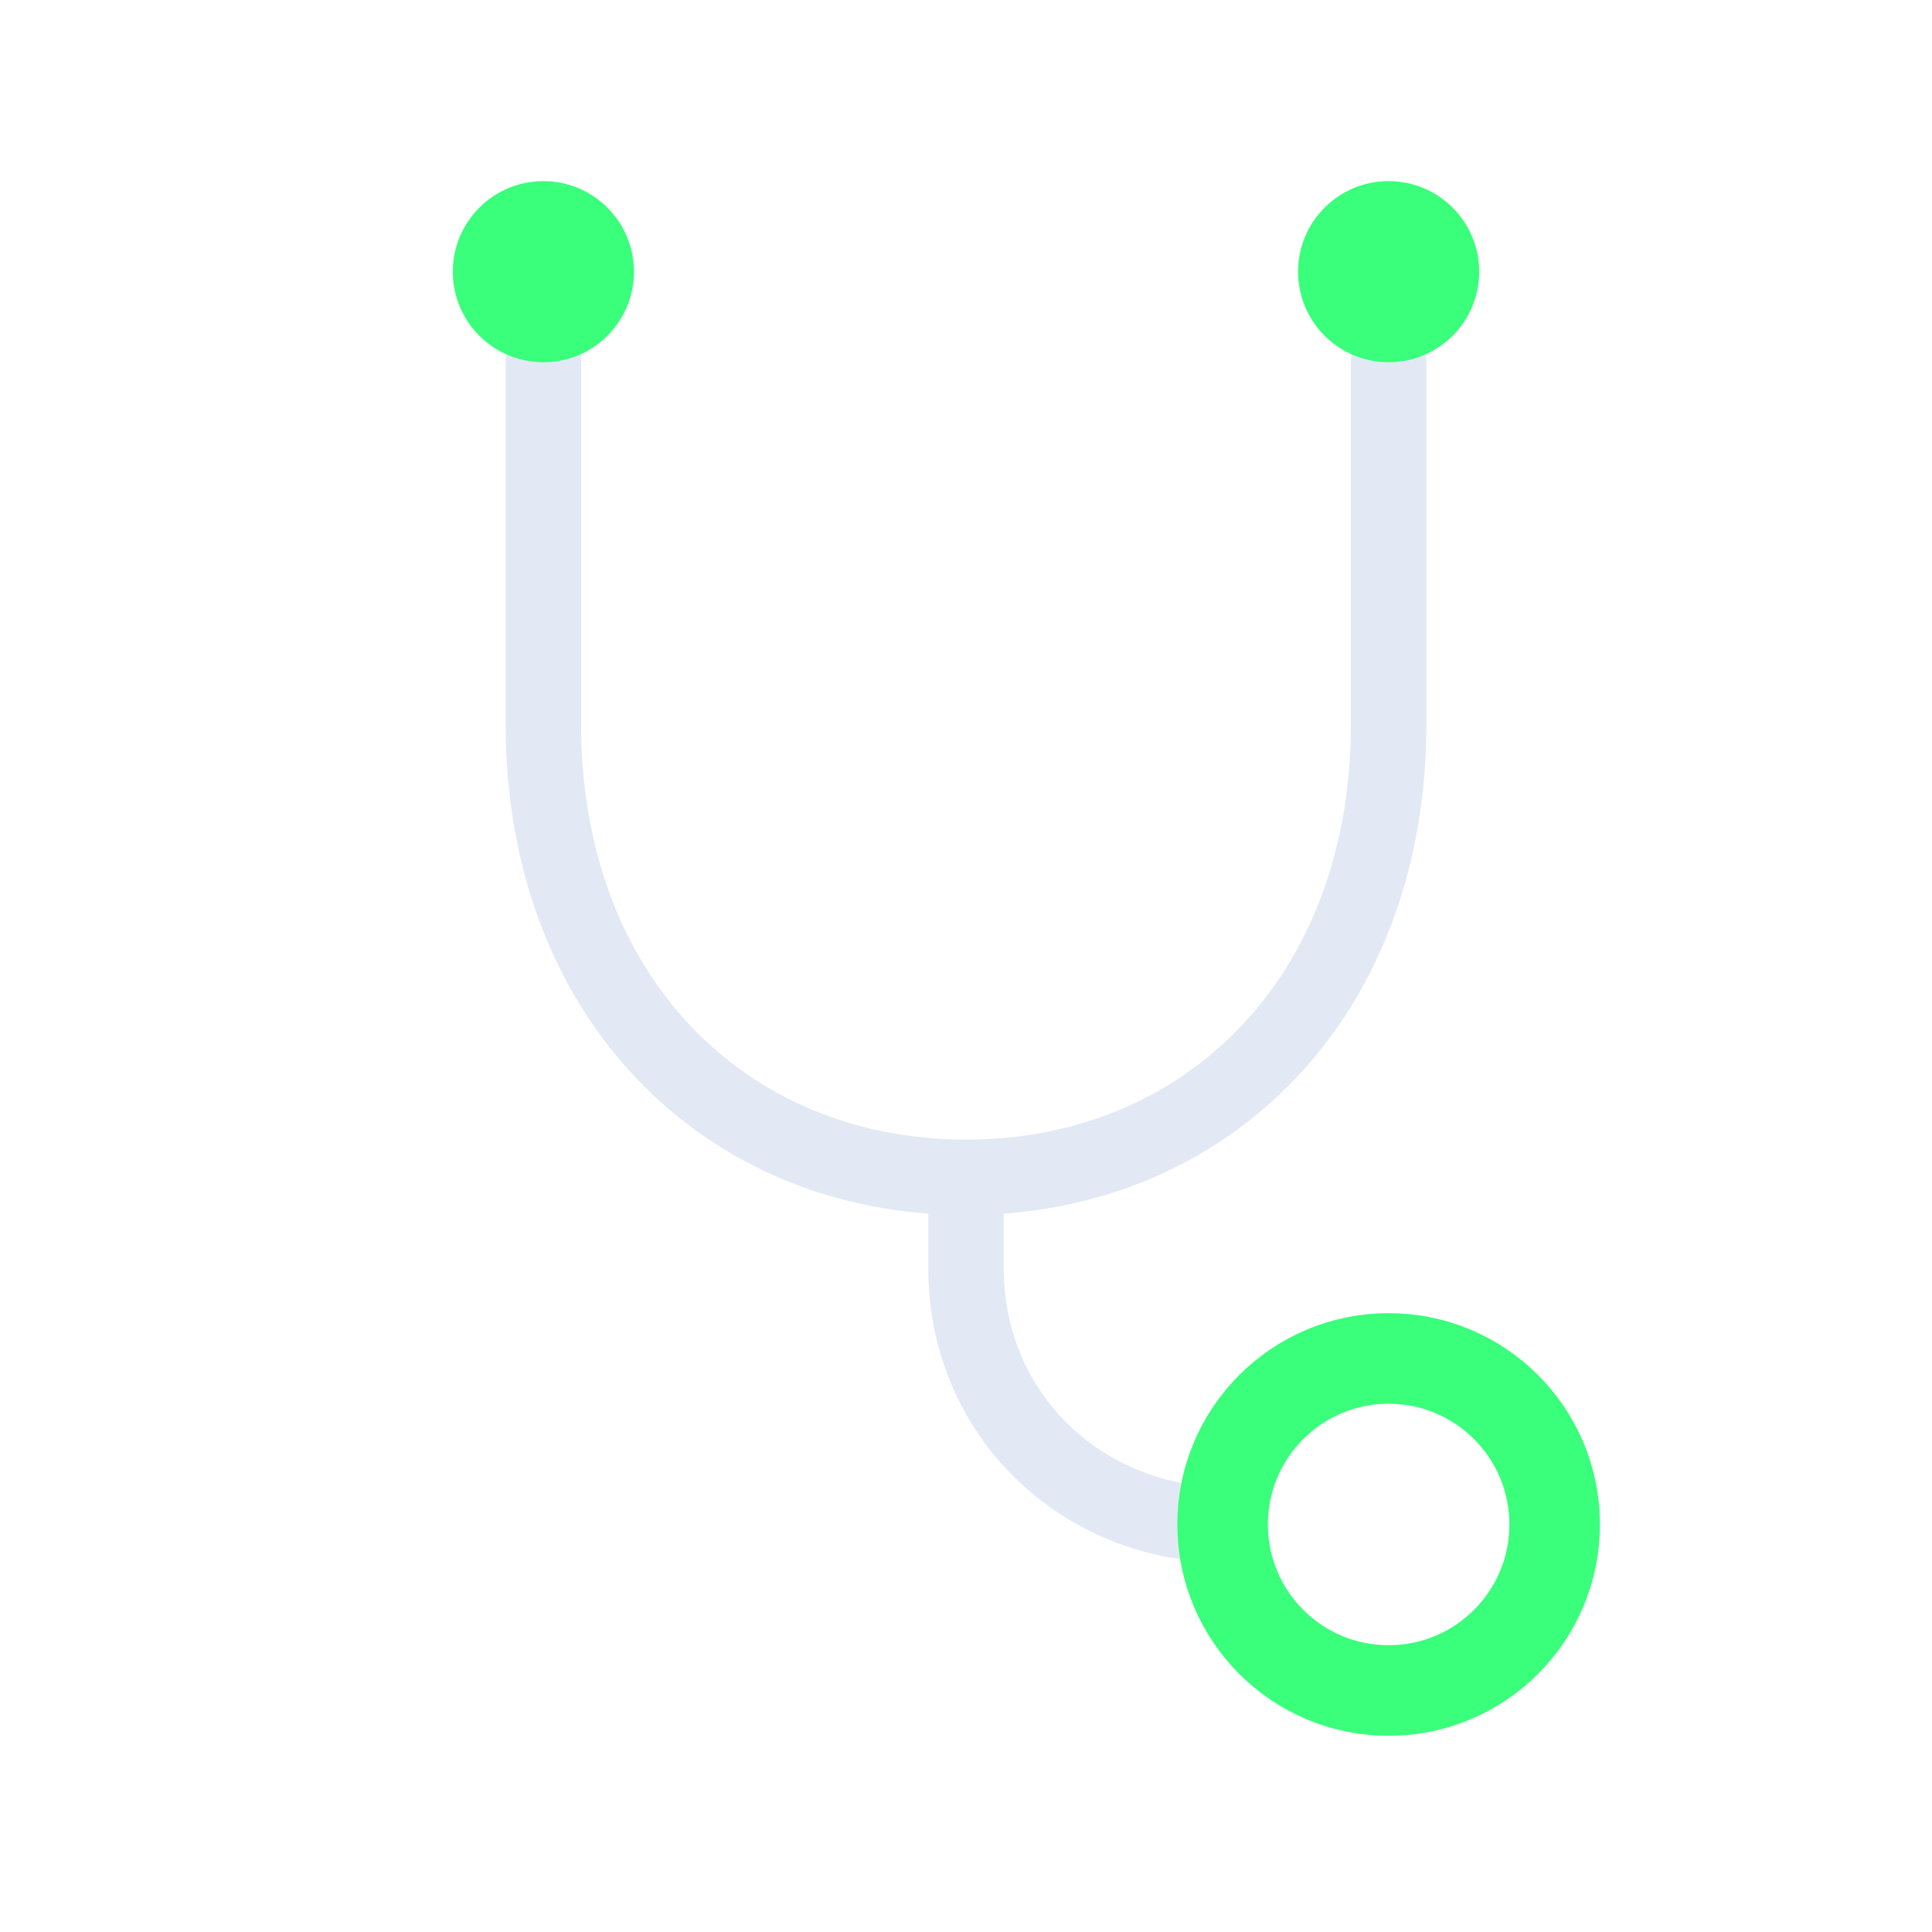
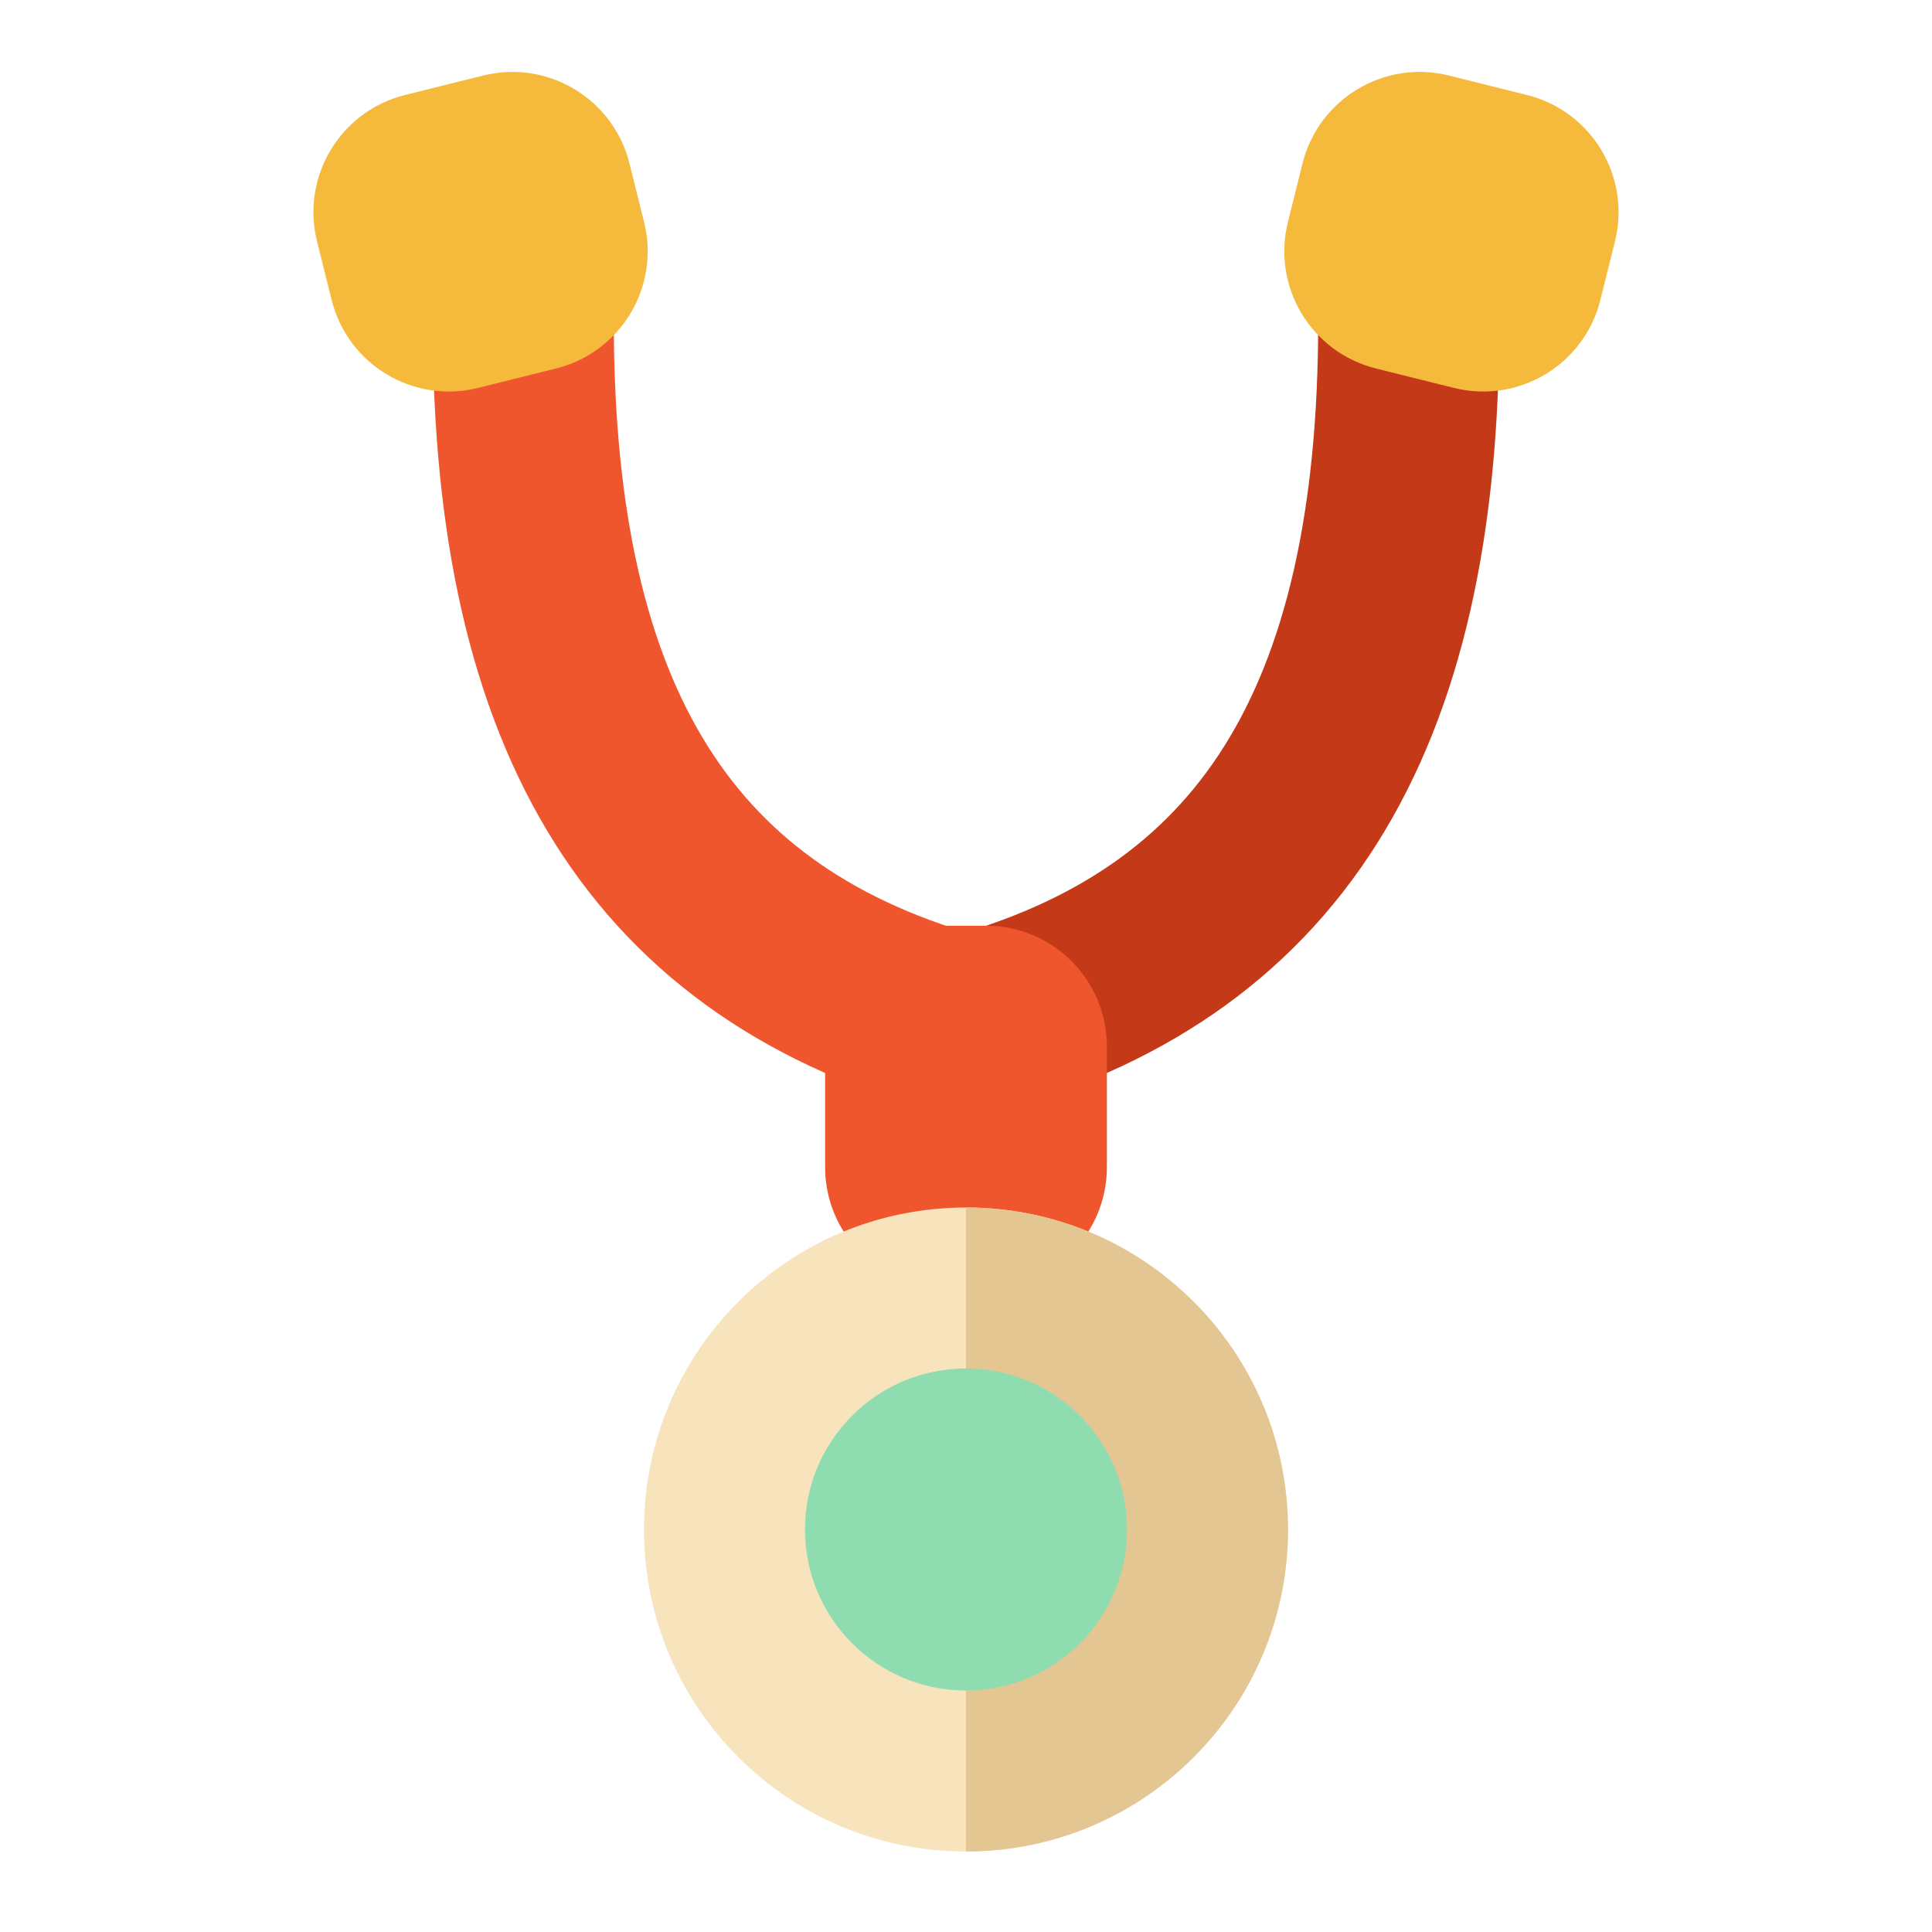
- <svg xmlns="http://www.w3.org/2000/svg" width="64" height="64" viewBox="0 0 64 64" fill="none">
-   <path d="M18 12 L18 24 C18 33 24 39 32 39 C40 39 46 33 46 24 L46 12" fill="none" stroke="#E2E9F5" stroke-width="2.5" stroke-linecap="round" stroke-linejoin="round" />
-   <path d="M32 39 L32 42 C32 47 36 50.5 40.5 50.5" fill="none" stroke="#E2E9F5" stroke-width="2.5" stroke-linecap="round" stroke-linejoin="round" />
-   <circle cx="18" cy="9" r="3" fill="#39FF7A" />
-   <circle cx="46" cy="9" r="3" fill="#39FF7A" />
-   <circle cx="46" cy="50.5" r="5.5" fill="none" stroke="#39FF7A" stroke-width="3" />
+ <svg xmlns="http://www.w3.org/2000/svg" width="96" height="96" viewBox="0 0 96 96" fill="none">
+   <path d="M26 16C26 36 33 47 48 51" stroke="#F0562E" stroke-width="9" stroke-linecap="round" fill="none" />
+   <path d="M70 16C70 36 63 47 48 51" stroke="#C43A18" stroke-width="9" stroke-linecap="round" fill="none" />
+   <g transform="rotate(-14 24 12)">
+     <rect x="16" y="4" width="16" height="15" rx="6" fill="#F5B93C" />
+   </g>
+   <g transform="rotate(14 72 12)">
+     <rect x="64" y="4" width="16" height="15" rx="6" fill="#F5B93C" />
+   </g>
+   <rect x="41" y="46" width="14" height="18" rx="6" fill="#F0562E" />
+   <circle cx="48" cy="76" r="16" fill="#F7E3BC" />
+   <path d="M48 60a16 16 0 0 1 0 32V60Z" fill="#E4C692" />
+   <circle cx="48" cy="76" r="8" fill="#8FDCB0" />
</svg>
